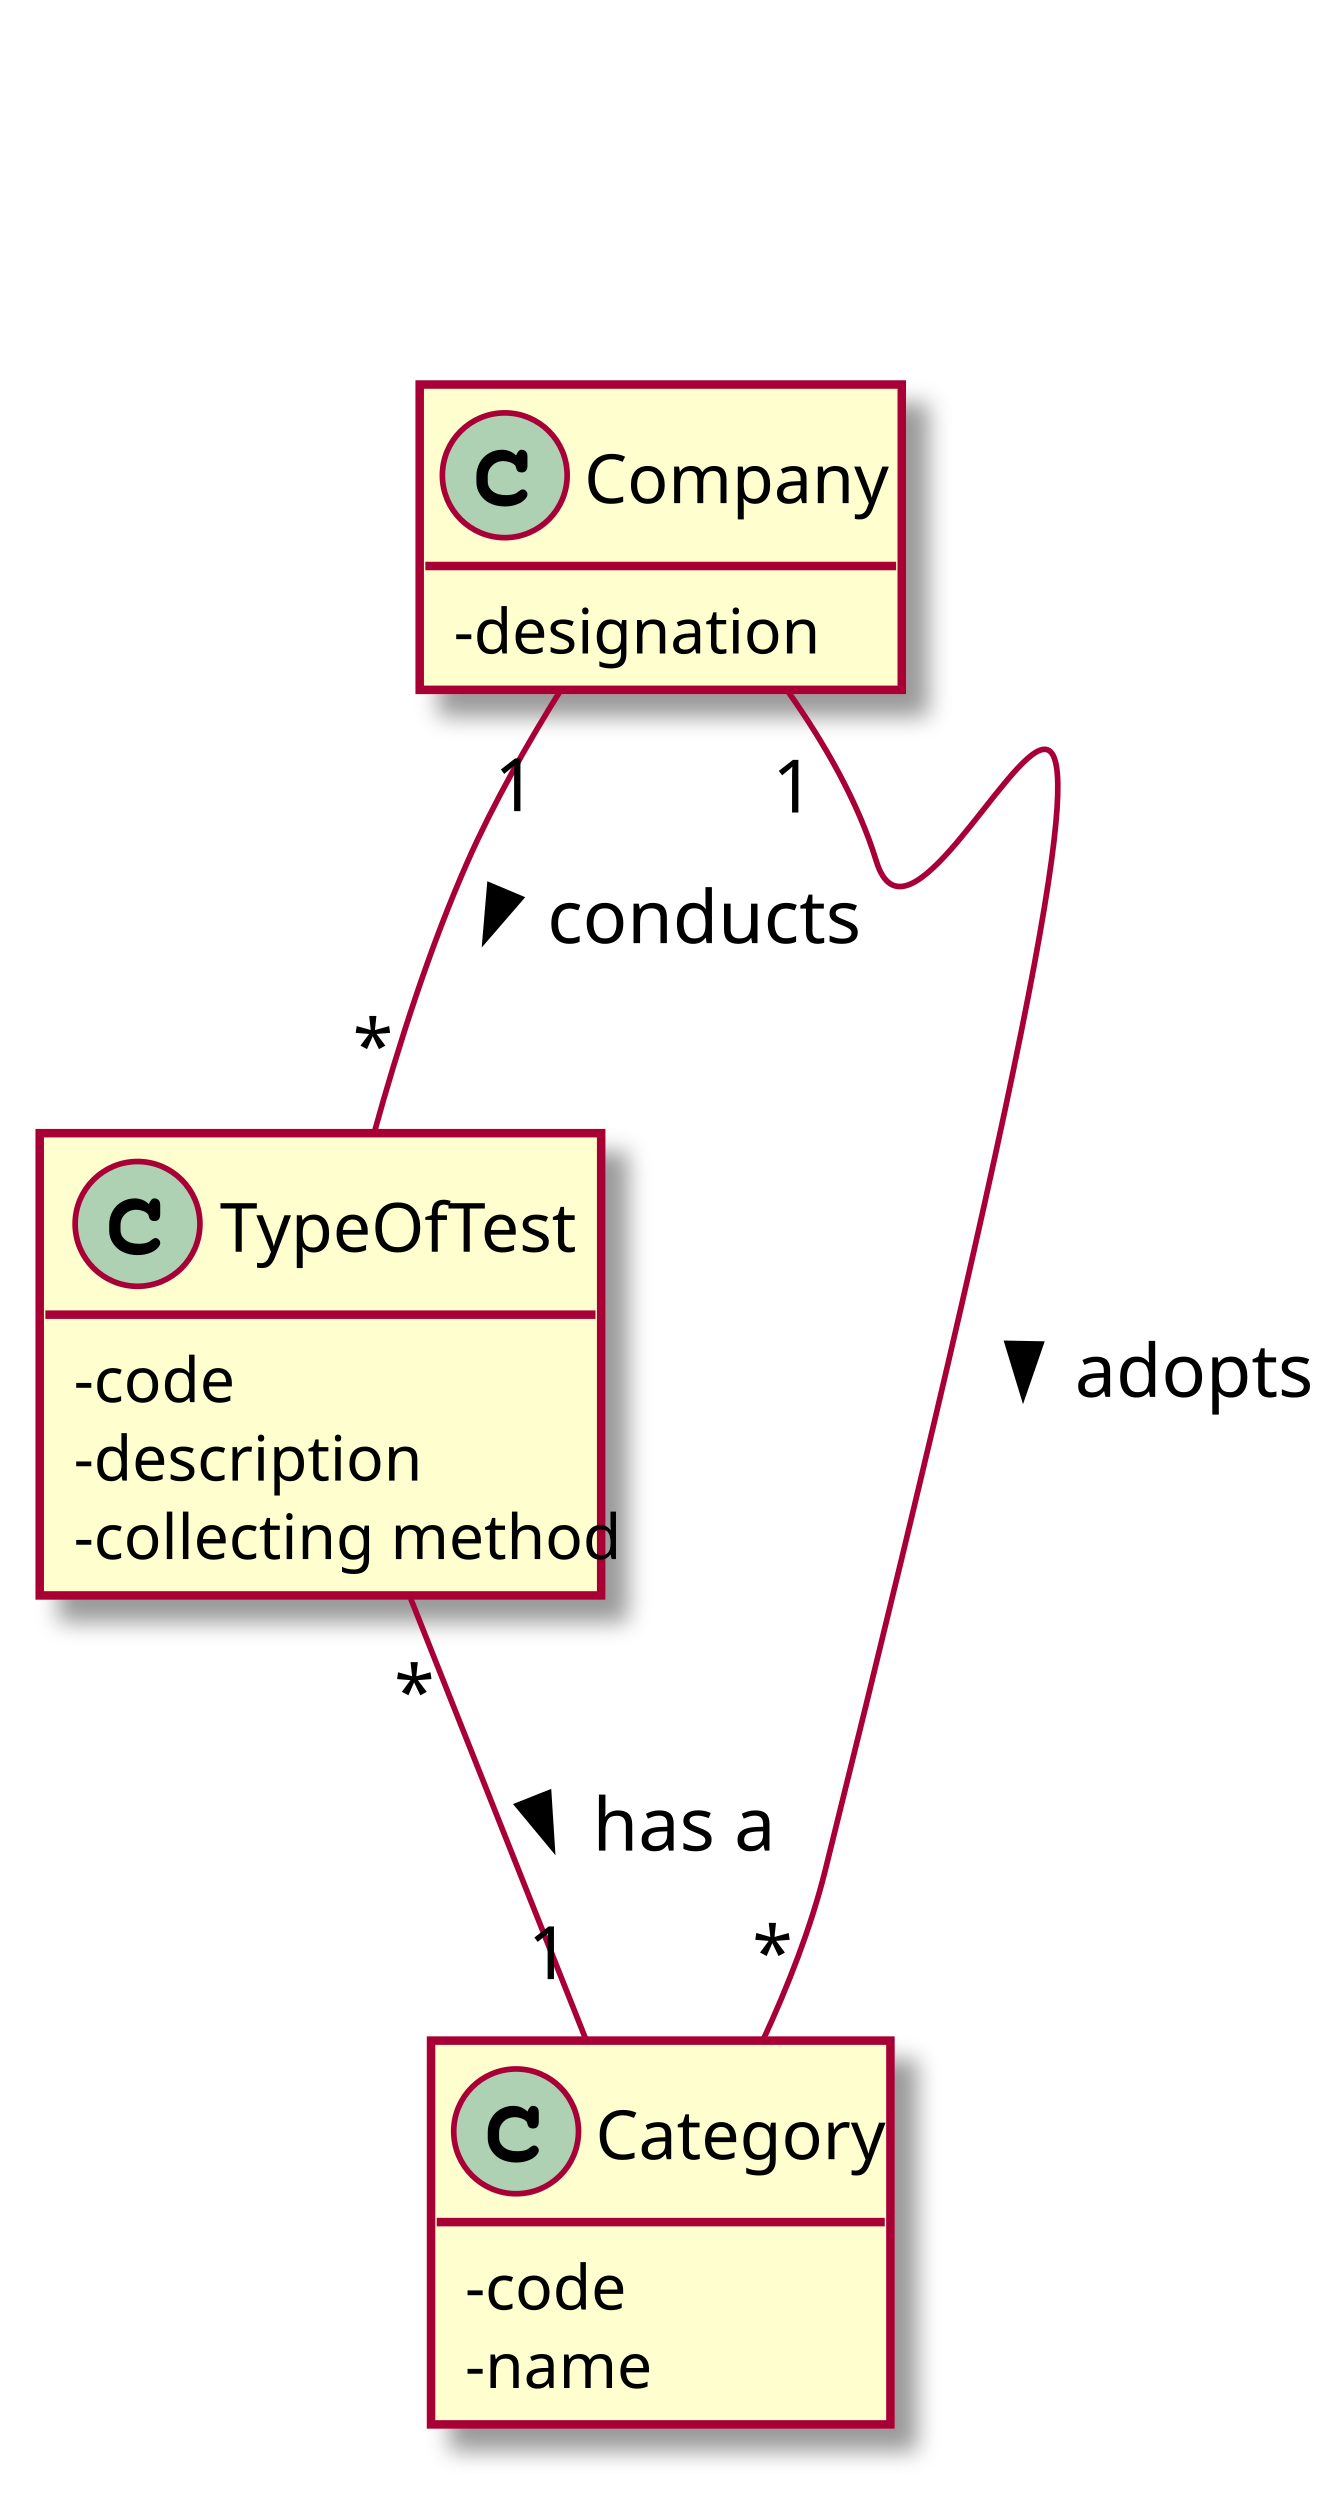
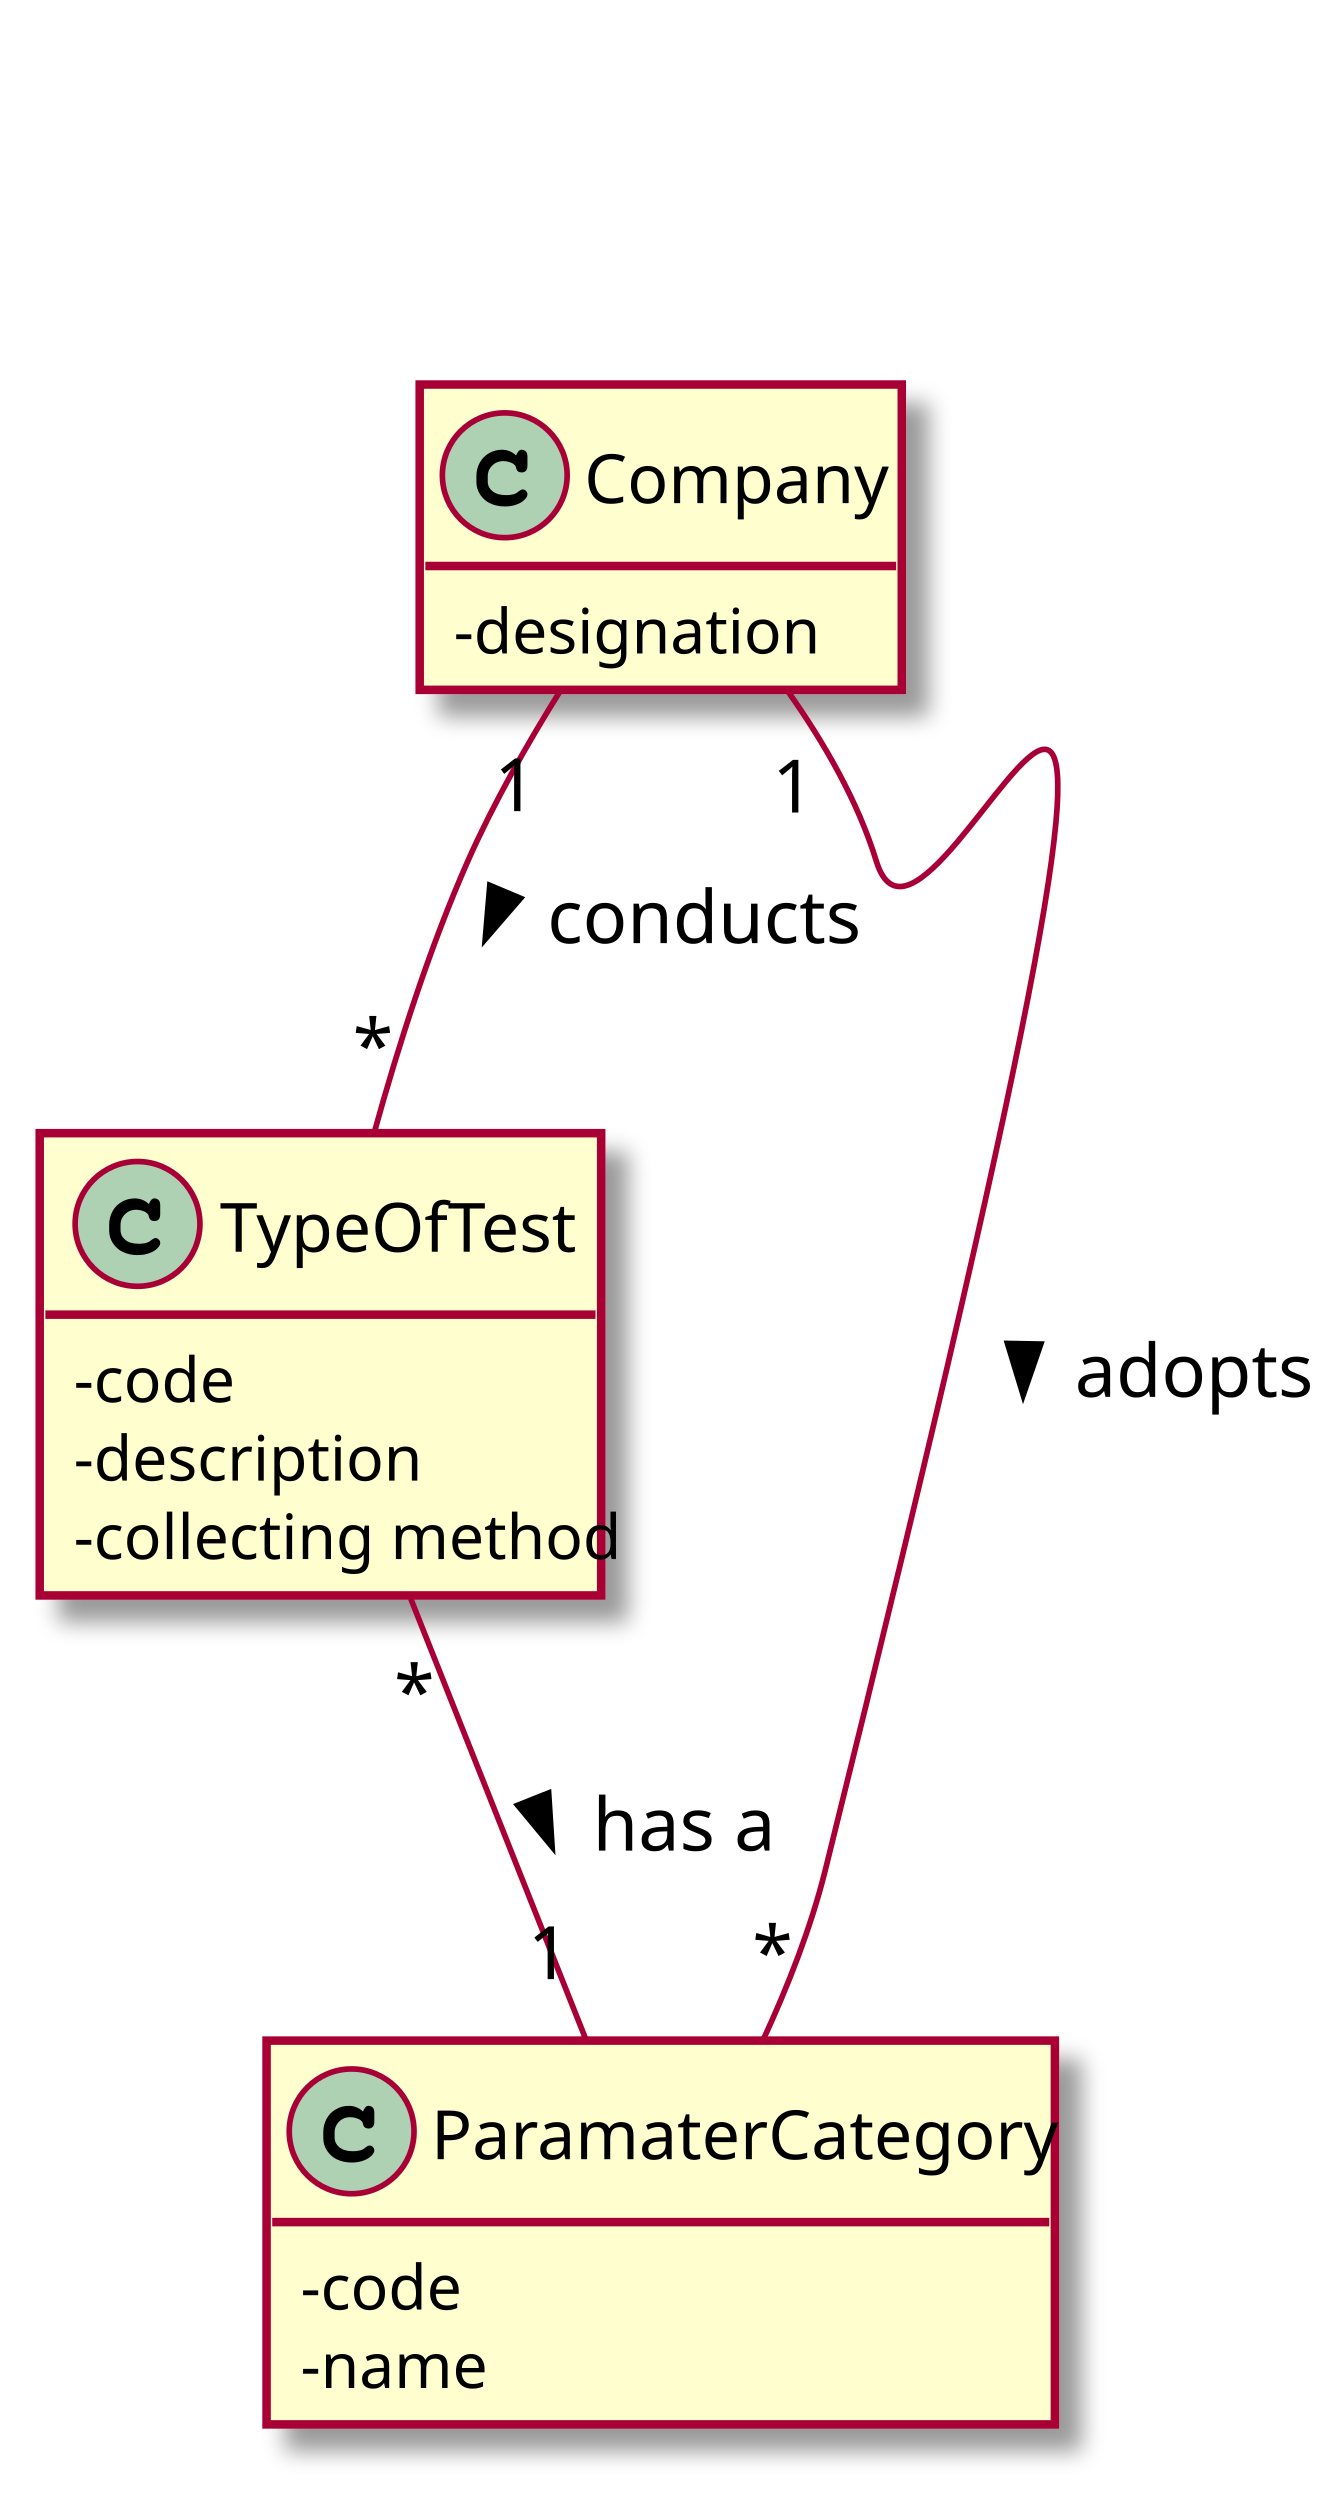
<svg xmlns="http://www.w3.org/2000/svg" contentScriptType="application/ecmascript" contentStyleType="text/css" height="551.25px" preserveAspectRatio="none" style="width:295px;height:551px;" version="1.1" viewBox="0 0 295 551" width="295px" zoomAndPan="magnify">
  <defs>
-     <filter height="300%" id="fmit0xvaeqiej" width="300%" x="-1" y="-1">
+     <filter height="300%" id="flxxmorkviihb" width="300%" x="-1" y="-1">
      <feGaussianBlur result="blurOut" stdDeviation="2.5" />
      <feColorMatrix in="blurOut" result="blurOut2" type="matrix" values="0 0 0 0 0 0 0 0 0 0 0 0 0 0 0 0 0 0 .4 0" />
      <feOffset dx="5.0" dy="5.0" in="blurOut2" result="blurOut3" />
      <feBlend in="SourceGraphic" in2="blurOut3" mode="normal" />
    </filter>
  </defs>
  <g>
-     <rect codeLine="18" fill="#FEFECE" filter="url(#fmit0xvaeqiej)" height="67.295" id="Company" style="stroke:#A80036;stroke-width:1.875;" width="106.25" x="92.5" y="84.75" />
+     <rect codeLine="17" fill="#FEFECE" filter="url(#flxxmorkviihb)" height="67.295" id="Company" style="stroke:#A80036;stroke-width:1.875;" width="106.25" x="92.5" y="84.75" />
    <ellipse cx="111.25" cy="104.75" fill="#ADD1B2" rx="13.75" ry="13.75" style="stroke:#A80036;stroke-width:1.25;" />
    <path d="M113.75,100.375 Q114.004,99.75 114.297,99.438 Q114.59,99.125 114.922,99.125 Q115.508,99.125 115.879,99.477 Q116.25,99.828 116.25,100.648 L116.25,102.602 Q116.25,103.422 115.898,103.773 Q115.547,104.125 115,104.125 Q114.512,104.125 114.199,103.91 Q113.887,103.695 113.75,103.129 Q113.691,102.738 113.477,102.523 Q113.086,102.113 112.383,101.879 Q111.68,101.625 110.977,101.625 Q110.098,101.625 109.356,101.977 Q108.633,102.328 108.066,103.109 Q107.5,103.891 107.5,104.965 L107.5,106.117 Q107.5,107.406 108.555,108.266 Q109.609,109.125 111.484,109.125 Q112.598,109.125 113.379,108.871 Q113.828,108.734 114.336,108.285 Q114.668,108.031 114.844,107.953 Q115.019,107.875 115.234,107.875 Q115.644,107.875 115.938,108.207 Q116.25,108.519 116.25,108.969 Q116.25,109.398 115.82,109.906 Q115.195,110.648 114.199,111.059 Q112.891,111.625 111.289,111.625 Q109.414,111.625 107.91,110.883 Q106.699,110.297 105.84,109.027 Q105,107.758 105,106.254 L105,104.887 Q105,103.324 105.742,101.957 Q106.504,100.59 107.812,99.867 Q109.141,99.125 110.625,99.125 Q111.523,99.125 112.305,99.438 Q113.086,99.75 113.75,100.375 Z " fill="#000000" />
    <text fill="#000000" font-family="sans-serif" font-size="15" lengthAdjust="spacing" textLength="66.25" x="128.75" y="110.888">Company</text>
    <line style="stroke:#A80036;stroke-width:1.875;" x1="93.75" x2="197.5" y1="124.75" y2="124.75" />
    <text fill="#000000" font-family="sans-serif" font-size="13.75" lengthAdjust="spacing" textLength="73.75" x="100" y="144.024">-designation</text>
-     <rect codeLine="11" fill="#FEFECE" filter="url(#fmit0xvaeqiej)" height="101.885" id="TypeOfTest" style="stroke:#A80036;stroke-width:1.875;" width="123.75" x="8.75" y="249.75" />
+     <rect codeLine="11" fill="#FEFECE" filter="url(#flxxmorkviihb)" height="101.885" id="TypeOfTest" style="stroke:#A80036;stroke-width:1.875;" width="123.75" x="8.75" y="249.75" />
    <ellipse cx="30.312" cy="269.75" fill="#ADD1B2" rx="13.75" ry="13.75" style="stroke:#A80036;stroke-width:1.25;" />
    <path d="M32.812,265.375 Q33.066,264.75 33.359,264.438 Q33.652,264.125 33.984,264.125 Q34.57,264.125 34.941,264.477 Q35.312,264.828 35.312,265.648 L35.312,267.602 Q35.312,268.422 34.961,268.773 Q34.609,269.125 34.062,269.125 Q33.574,269.125 33.262,268.91 Q32.949,268.695 32.812,268.129 Q32.754,267.738 32.539,267.523 Q32.148,267.113 31.445,266.879 Q30.742,266.625 30.039,266.625 Q29.16,266.625 28.418,266.977 Q27.695,267.328 27.129,268.109 Q26.562,268.891 26.562,269.965 L26.562,271.117 Q26.562,272.406 27.617,273.266 Q28.672,274.125 30.547,274.125 Q31.66,274.125 32.441,273.871 Q32.891,273.734 33.398,273.285 Q33.73,273.031 33.906,272.953 Q34.082,272.875 34.297,272.875 Q34.707,272.875 35,273.207 Q35.312,273.519 35.312,273.969 Q35.312,274.398 34.883,274.906 Q34.258,275.648 33.262,276.059 Q31.953,276.625 30.352,276.625 Q28.477,276.625 26.973,275.883 Q25.762,275.297 24.902,274.027 Q24.062,272.758 24.062,271.254 L24.062,269.887 Q24.062,268.324 24.805,266.957 Q25.566,265.59 26.875,264.867 Q28.203,264.125 29.688,264.125 Q30.586,264.125 31.367,264.438 Q32.148,264.75 32.812,265.375 Z " fill="#000000" />
    <text fill="#000000" font-family="sans-serif" font-size="15" lengthAdjust="spacing" textLength="77.5" x="48.438" y="275.888">TypeOfTest</text>
    <line style="stroke:#A80036;stroke-width:1.875;" x1="10" x2="131.25" y1="289.75" y2="289.75" />
    <text fill="#000000" font-family="sans-serif" font-size="13.75" lengthAdjust="spacing" textLength="35" x="16.25" y="309.024">-code</text>
    <text fill="#000000" font-family="sans-serif" font-size="13.75" lengthAdjust="spacing" textLength="71.25" x="16.25" y="326.319">-description</text>
    <text fill="#000000" font-family="sans-serif" font-size="13.75" lengthAdjust="spacing" textLength="108.75" x="16.25" y="343.613">-collecting method</text>
-     <rect codeLine="22" fill="#FEFECE" filter="url(#fmit0xvaeqiej)" height="84.59" id="Category" style="stroke:#A80036;stroke-width:1.875;" width="101.25" x="95" y="449.75" />
-     <ellipse cx="113.75" cy="469.75" fill="#ADD1B2" rx="13.75" ry="13.75" style="stroke:#A80036;stroke-width:1.25;" />
-     <path d="M116.25,465.375 Q116.504,464.75 116.797,464.438 Q117.09,464.125 117.422,464.125 Q118.008,464.125 118.379,464.477 Q118.75,464.828 118.75,465.648 L118.75,467.602 Q118.75,468.422 118.398,468.773 Q118.047,469.125 117.5,469.125 Q117.012,469.125 116.699,468.91 Q116.387,468.695 116.25,468.129 Q116.191,467.738 115.977,467.523 Q115.586,467.113 114.883,466.879 Q114.18,466.625 113.477,466.625 Q112.598,466.625 111.856,466.977 Q111.133,467.328 110.566,468.109 Q110,468.891 110,469.965 L110,471.117 Q110,472.406 111.055,473.266 Q112.109,474.125 113.984,474.125 Q115.098,474.125 115.879,473.871 Q116.328,473.734 116.836,473.285 Q117.168,473.031 117.344,472.953 Q117.519,472.875 117.734,472.875 Q118.144,472.875 118.438,473.207 Q118.75,473.519 118.75,473.969 Q118.75,474.398 118.32,474.906 Q117.695,475.648 116.699,476.059 Q115.391,476.625 113.789,476.625 Q111.914,476.625 110.41,475.883 Q109.199,475.297 108.34,474.027 Q107.5,472.758 107.5,471.254 L107.5,469.887 Q107.5,468.324 108.242,466.957 Q109.004,465.59 110.312,464.867 Q111.641,464.125 113.125,464.125 Q114.023,464.125 114.805,464.438 Q115.586,464.75 116.25,465.375 Z " fill="#000000" />
-     <text fill="#000000" font-family="sans-serif" font-size="15" lengthAdjust="spacing" textLength="61.25" x="131.25" y="475.888">Category</text>
-     <line style="stroke:#A80036;stroke-width:1.875;" x1="96.25" x2="195" y1="489.75" y2="489.75" />
-     <text fill="#000000" font-family="sans-serif" font-size="13.75" lengthAdjust="spacing" textLength="35" x="102.5" y="509.024">-code</text>
-     <text fill="#000000" font-family="sans-serif" font-size="13.75" lengthAdjust="spacing" textLength="37.5" x="102.5" y="526.319">-name</text>
+     <rect codeLine="21" fill="#FEFECE" filter="url(#flxxmorkviihb)" height="84.59" id="ParamaterCategory" style="stroke:#A80036;stroke-width:1.875;" width="173.75" x="58.75" y="449.75" />
+     <ellipse cx="77.5" cy="469.75" fill="#ADD1B2" rx="13.75" ry="13.75" style="stroke:#A80036;stroke-width:1.25;" />
+     <path d="M80,465.375 Q80.254,464.75 80.547,464.438 Q80.84,464.125 81.172,464.125 Q81.758,464.125 82.129,464.477 Q82.5,464.828 82.5,465.648 L82.5,467.602 Q82.5,468.422 82.148,468.773 Q81.797,469.125 81.25,469.125 Q80.762,469.125 80.449,468.91 Q80.137,468.695 80,468.129 Q79.941,467.738 79.727,467.523 Q79.336,467.113 78.633,466.879 Q77.93,466.625 77.227,466.625 Q76.348,466.625 75.606,466.977 Q74.883,467.328 74.316,468.109 Q73.75,468.891 73.75,469.965 L73.75,471.117 Q73.75,472.406 74.805,473.266 Q75.859,474.125 77.734,474.125 Q78.848,474.125 79.629,473.871 Q80.078,473.734 80.586,473.285 Q80.918,473.031 81.094,472.953 Q81.269,472.875 81.484,472.875 Q81.894,472.875 82.188,473.207 Q82.5,473.519 82.5,473.969 Q82.5,474.398 82.07,474.906 Q81.445,475.648 80.449,476.059 Q79.141,476.625 77.539,476.625 Q75.664,476.625 74.16,475.883 Q72.949,475.297 72.09,474.027 Q71.25,472.758 71.25,471.254 L71.25,469.887 Q71.25,468.324 71.992,466.957 Q72.754,465.59 74.062,464.867 Q75.391,464.125 76.875,464.125 Q77.773,464.125 78.555,464.438 Q79.336,464.75 80,465.375 Z " fill="#000000" />
+     <text fill="#000000" font-family="sans-serif" font-size="15" lengthAdjust="spacing" textLength="133.75" x="95" y="475.888">ParamaterCategory</text>
+     <line style="stroke:#A80036;stroke-width:1.875;" x1="60" x2="231.25" y1="489.75" y2="489.75" />
+     <text fill="#000000" font-family="sans-serif" font-size="13.75" lengthAdjust="spacing" textLength="35" x="66.25" y="509.024">-code</text>
+     <text fill="#000000" font-family="sans-serif" font-size="13.75" lengthAdjust="spacing" textLength="37.5" x="66.25" y="526.319">-name</text>
    <path codeLine="7" d="M123.487,152.262 C116.312,163.762 108.763,177.012 103.125,189.75 C94.75,208.688 87.812,230.4 82.525,249.488 " fill="none" id="Company-TypeOfTest" style="stroke:#A80036;stroke-width:1.25;" />
    <polygon fill="#000000" points="106.948,206.979,114.724,197.986,107.953,195.134,106.948,206.979" style="stroke:#000000;stroke-width:1.25;" />
    <text fill="#000000" font-family="sans-serif" font-size="16.25" lengthAdjust="spacing" textLength="66.25" x="120.625" y="207.869">conducts</text>
    <text fill="#000000" font-family="sans-serif" font-size="16.25" lengthAdjust="spacing" textLength="8.75" x="108.938" y="178.775">1</text>
    <text fill="#000000" font-family="sans-serif" font-size="16.25" lengthAdjust="spacing" textLength="6.25" x="77.728" y="236.256">*</text>
-     <path codeLine="8" d="M173.75,152.512 C181.588,163.613 189.075,176.55 193.125,189.75 C206.188,232.238 282.55,7.5 181.875,412.25 C178.75,424.812 173.637,437.825 168.213,449.562 " fill="none" id="Company-Category" style="stroke:#A80036;stroke-width:1.25;" />
+     <path codeLine="8" d="M173.75,152.512 C181.588,163.613 189.075,176.55 193.125,189.75 C206.188,232.238 282.55,7.5 181.875,412.25 C178.75,424.812 173.637,437.825 168.213,449.562 " fill="none" id="Company-ParamaterCategory" style="stroke:#A80036;stroke-width:1.25;" />
    <polygon fill="#000000" points="225.508,307.469,229.392,296.233,222.046,296.096,225.508,307.469" style="stroke:#000000;stroke-width:1.25;" />
    <text fill="#000000" font-family="sans-serif" font-size="16.25" lengthAdjust="spacing" textLength="48.75" x="236.875" y="307.869">adopts</text>
    <text fill="#000000" font-family="sans-serif" font-size="16.25" lengthAdjust="spacing" textLength="8.75" x="170.195" y="179.08">1</text>
    <text fill="#000000" font-family="sans-serif" font-size="16.25" lengthAdjust="spacing" textLength="6.25" x="165.794" y="436.142">*</text>
-     <path codeLine="9" d="M90.525,352.337 C102.588,382.7 117.8,420.975 129.175,449.613 " fill="none" id="TypeOfTest-Category" style="stroke:#A80036;stroke-width:1.25;" />
+     <path codeLine="9" d="M90.525,352.337 C102.588,382.7 117.8,420.975 129.175,449.613 " fill="none" id="TypeOfTest-ParamaterCategory" style="stroke:#A80036;stroke-width:1.25;" />
    <polygon fill="#000000" points="121.683,407.028,120.922,395.164,114.094,397.877,121.683,407.028" style="stroke:#000000;stroke-width:1.25;" />
    <text fill="#000000" font-family="sans-serif" font-size="16.25" lengthAdjust="spacing" textLength="40" x="130.625" y="407.869">has a</text>
    <text fill="#000000" font-family="sans-serif" font-size="16.25" lengthAdjust="spacing" textLength="6.25" x="86.844" y="378.68">*</text>
    <text fill="#000000" font-family="sans-serif" font-size="16.25" lengthAdjust="spacing" textLength="8.75" x="116.325" y="436.202">1</text>
  </g>
</svg>
